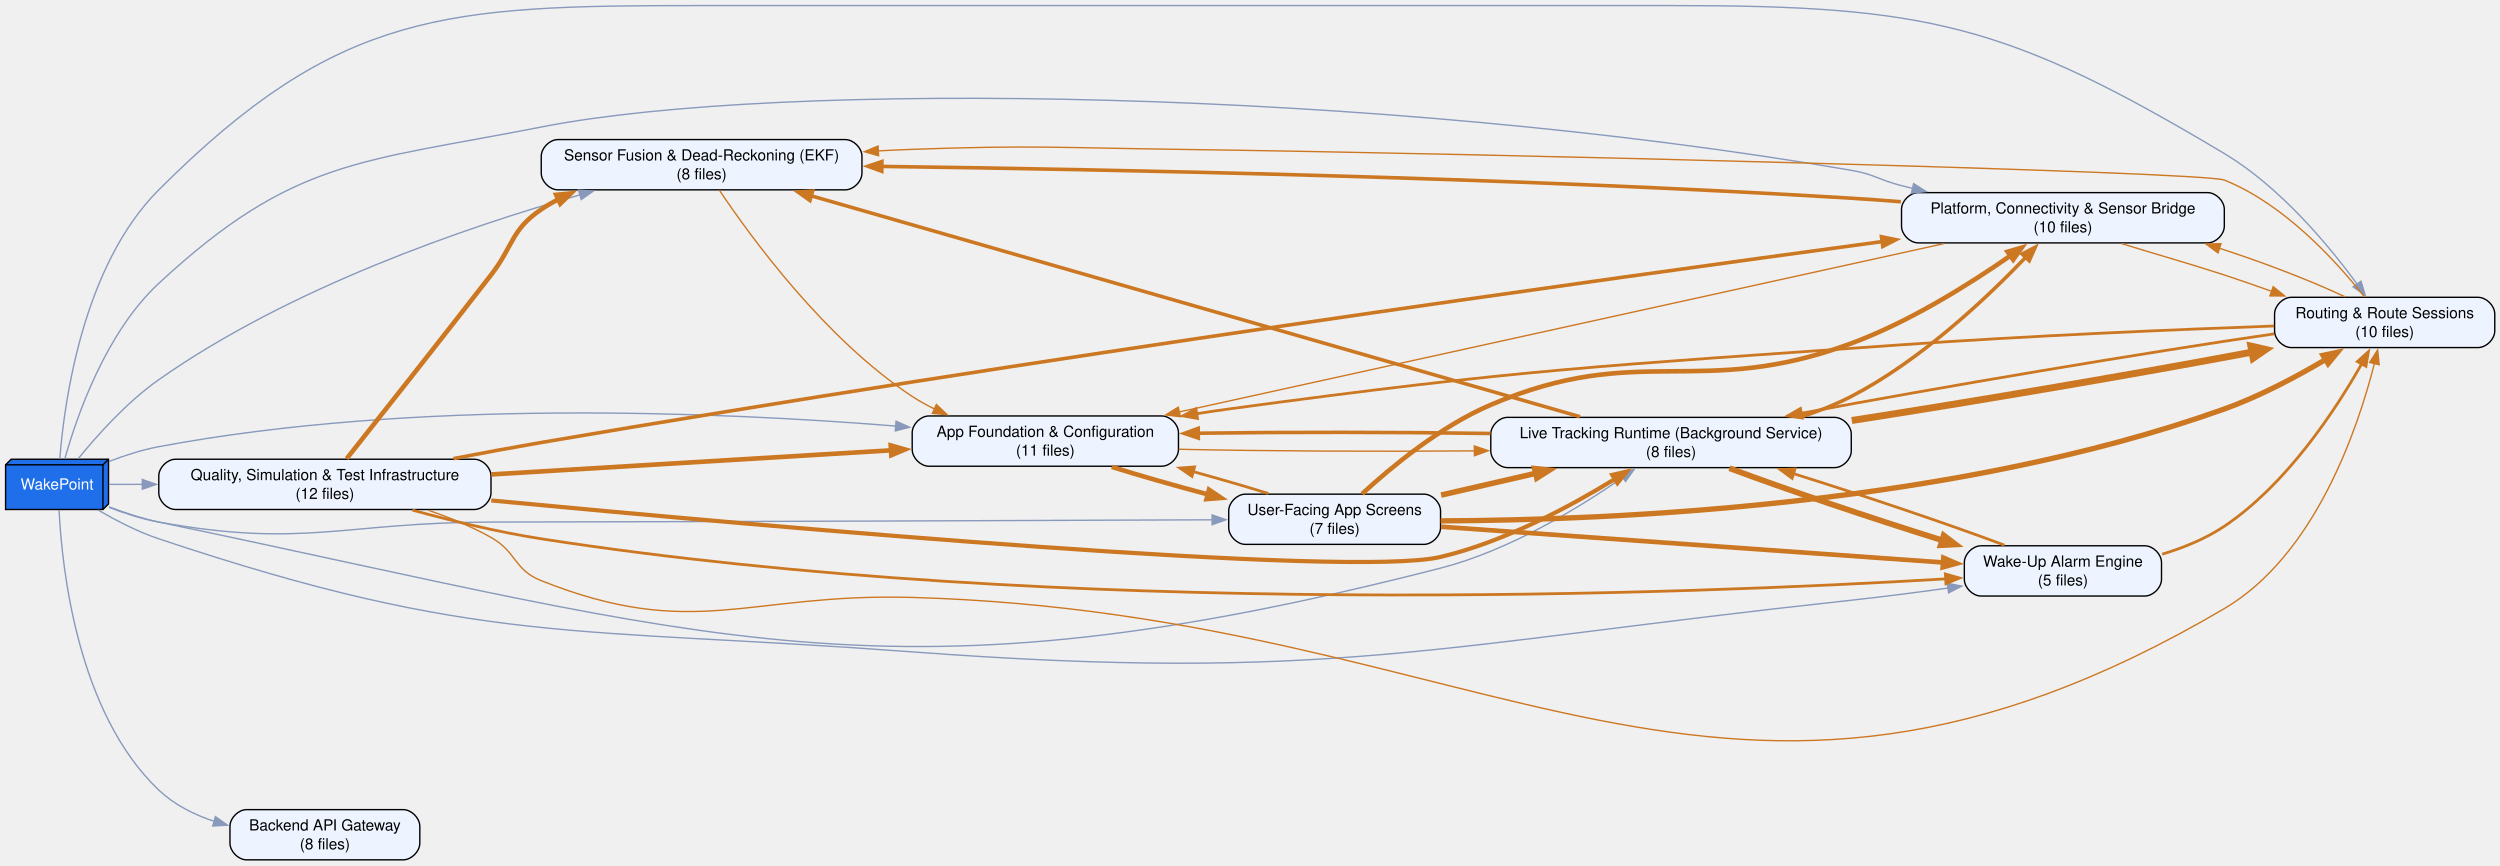
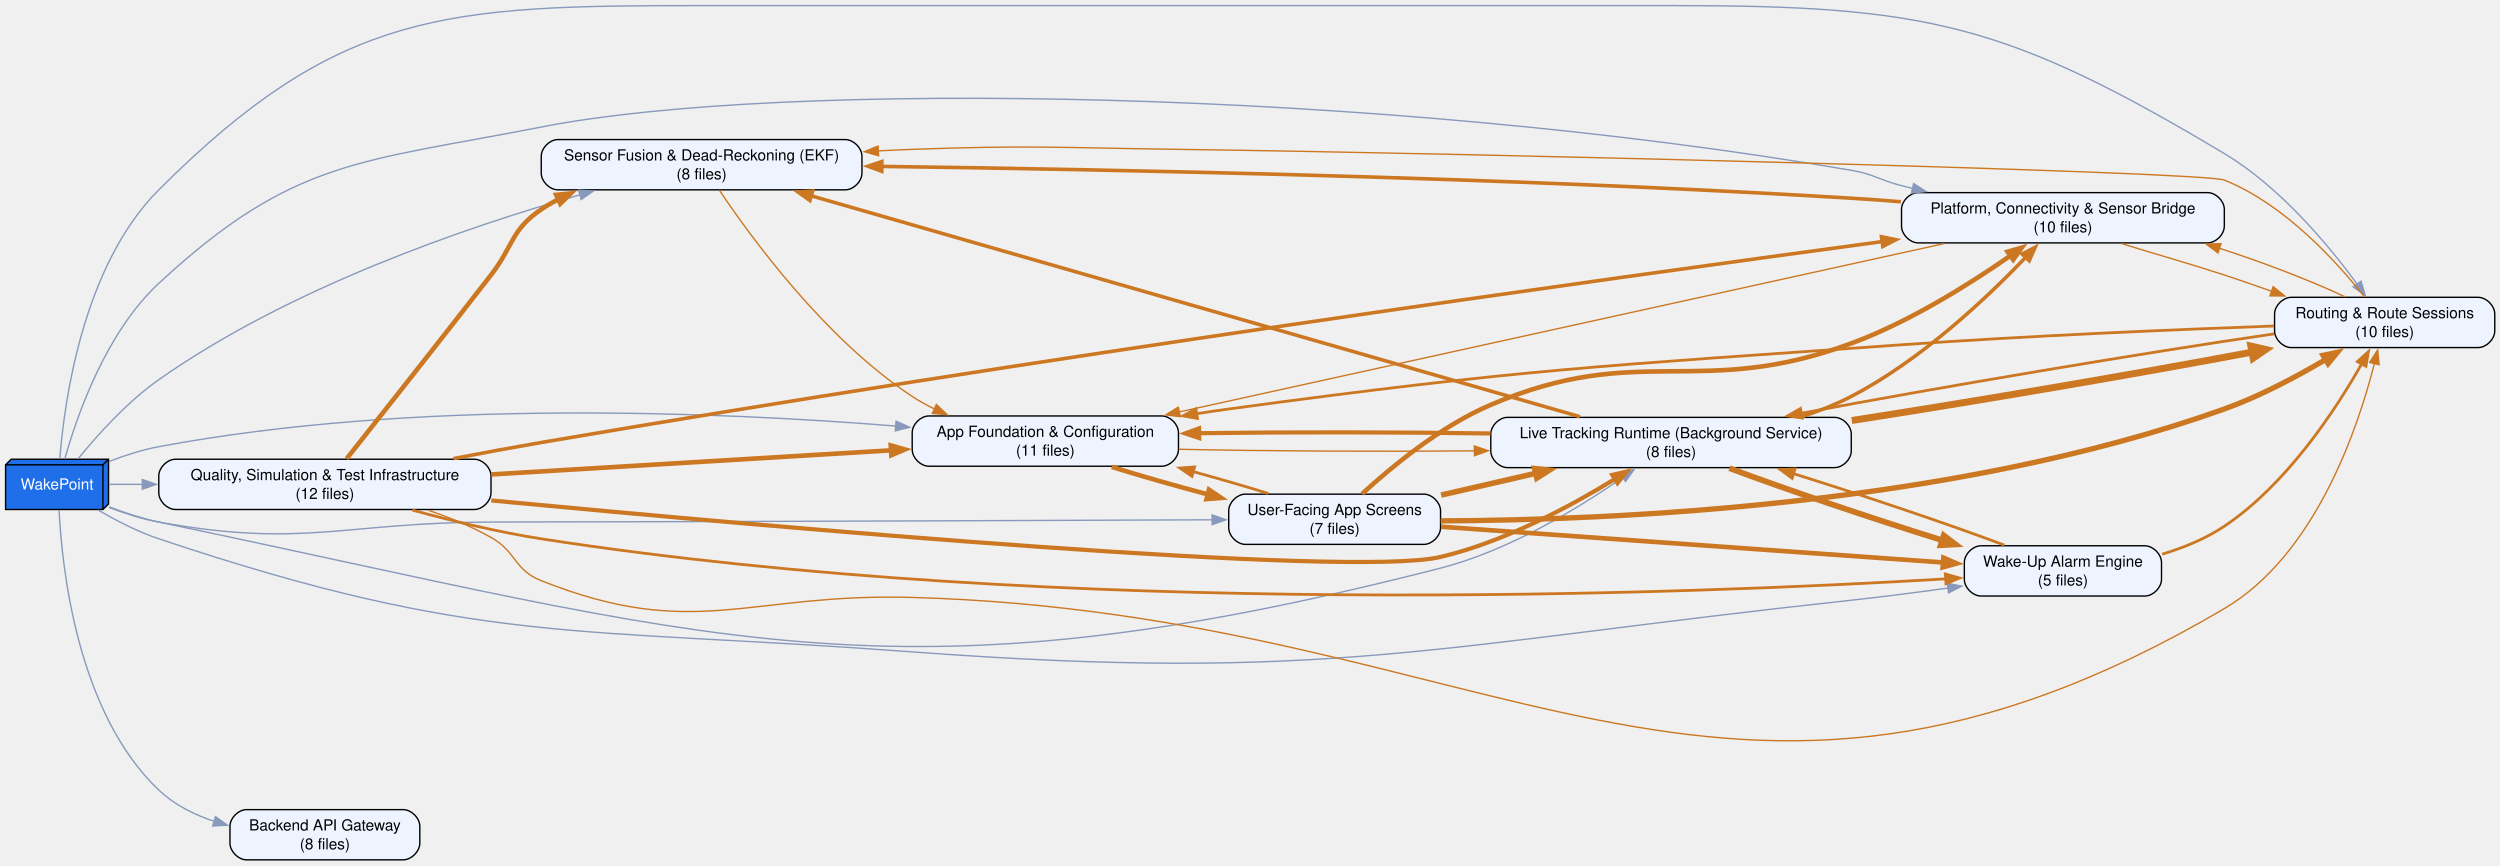
<svg xmlns="http://www.w3.org/2000/svg" width="1791pt" height="620pt" viewBox="0.00 0.00 1791.00 620.00">
  <g id="graph0" class="graph" transform="scale(1 1) rotate(0) translate(4 616)">
    <g id="node1" class="node">
      <polygon fill="#1f6feb" stroke="black" points="73.75,-287 4,-287 0,-283 0,-251 69.75,-251 73.75,-255 73.75,-287" />
      <polyline fill="none" stroke="black" points="69.75,-283 0,-283" />
      <polyline fill="none" stroke="black" points="69.75,-283 69.75,-251" />
      <polyline fill="none" stroke="black" points="69.75,-283 73.75,-287" />
      <text xml:space="preserve" text-anchor="middle" x="36.88" y="-265.3" font-family="Helvetica,sans-Serif" font-size="11.00" fill="white">WakePoint</text>
    </g>
    <g id="node2" class="node">
      <path fill="#eef4ff" stroke="black" d="M601.5,-516C601.5,-516 395.75,-516 395.75,-516 389.75,-516 383.75,-510 383.75,-504 383.75,-504 383.75,-492 383.75,-492 383.75,-486 389.75,-480 395.75,-480 395.75,-480 601.5,-480 601.5,-480 607.5,-480 613.5,-486 613.5,-492 613.5,-492 613.5,-504 613.5,-504 613.5,-510 607.5,-516 601.5,-516" />
      <text xml:space="preserve" text-anchor="middle" x="498.62" y="-501.05" font-family="Helvetica,sans-Serif" font-size="11.00">Sensor Fusion &amp; Dead-Reckoning (EKF)</text>
      <text xml:space="preserve" text-anchor="middle" x="498.62" y="-487.55" font-family="Helvetica,sans-Serif" font-size="11.00">(8 files)</text>
    </g>
    <g id="edge1" class="edge">
      <path fill="none" stroke="#8899bb" d="M51.93,-287.3C65.36,-303.82 86.88,-327.92 109.75,-344 203.34,-409.8 329.05,-453.02 411.65,-476.48" />
      <polygon fill="#8899bb" stroke="#8899bb" points="410.48,-479.79 421.05,-479.11 412.36,-473.05 410.48,-479.79" />
    </g>
    <g id="node3" class="node">
      <path fill="#eef4ff" stroke="black" d="M1310.25,-317C1310.25,-317 1076,-317 1076,-317 1070,-317 1064,-311 1064,-305 1064,-305 1064,-293 1064,-293 1064,-287 1070,-281 1076,-281 1076,-281 1310.25,-281 1310.25,-281 1316.25,-281 1322.25,-287 1322.25,-293 1322.25,-293 1322.25,-305 1322.25,-305 1322.25,-311 1316.25,-317 1310.25,-317" />
      <text xml:space="preserve" text-anchor="middle" x="1193.12" y="-302.05" font-family="Helvetica,sans-Serif" font-size="11.00">Live Tracking Runtime (Background Service)</text>
      <text xml:space="preserve" text-anchor="middle" x="1193.12" y="-288.55" font-family="Helvetica,sans-Serif" font-size="11.00">(8 files)</text>
    </g>
    <g id="edge2" class="edge">
      <path fill="none" stroke="#8899bb" d="M74.16,-252.9C85.36,-248.6 97.88,-244.48 109.75,-242 509.52,-158.63 632.4,-107.65 1028,-209 1076.93,-221.53 1126.94,-252.02 1158.69,-274.04" />
      <polygon fill="#8899bb" stroke="#8899bb" points="1156.51,-276.79 1166.7,-279.7 1160.55,-271.07 1156.51,-276.79" />
    </g>
    <g id="node4" class="node">
      <path fill="#eef4ff" stroke="black" d="M1532.5,-225C1532.5,-225 1415.25,-225 1415.25,-225 1409.25,-225 1403.25,-219 1403.25,-213 1403.25,-213 1403.25,-201 1403.25,-201 1403.25,-195 1409.25,-189 1415.25,-189 1415.25,-189 1532.5,-189 1532.5,-189 1538.5,-189 1544.5,-195 1544.5,-201 1544.5,-201 1544.5,-213 1544.5,-213 1544.5,-219 1538.5,-225 1532.5,-225" />
      <text xml:space="preserve" text-anchor="middle" x="1473.88" y="-210.05" font-family="Helvetica,sans-Serif" font-size="11.00">Wake-Up Alarm Engine</text>
      <text xml:space="preserve" text-anchor="middle" x="1473.88" y="-196.55" font-family="Helvetica,sans-Serif" font-size="11.00">(5 files)</text>
    </g>
    <g id="edge3" class="edge">
      <path fill="none" stroke="#8899bb" d="M66.2,-250.65C79.03,-243.14 94.67,-235.05 109.75,-230 339.78,-152.99 407.6,-167.05 649.5,-149 948.12,-126.72 1024.53,-153.85 1322.25,-186 1344.82,-188.44 1369.22,-191.61 1391.67,-194.74" />
      <polygon fill="#8899bb" stroke="#8899bb" points="1390.98,-198.18 1401.37,-196.11 1391.96,-191.25 1390.98,-198.18" />
    </g>
    <g id="node5" class="node">
      <path fill="#eef4ff" stroke="black" d="M1771.25,-403C1771.25,-403 1637.5,-403 1637.5,-403 1631.5,-403 1625.5,-397 1625.5,-391 1625.5,-391 1625.5,-379 1625.5,-379 1625.5,-373 1631.5,-367 1637.5,-367 1637.5,-367 1771.25,-367 1771.25,-367 1777.25,-367 1783.25,-373 1783.25,-379 1783.25,-379 1783.25,-391 1783.25,-391 1783.25,-397 1777.25,-403 1771.25,-403" />
      <text xml:space="preserve" text-anchor="middle" x="1704.38" y="-388.05" font-family="Helvetica,sans-Serif" font-size="11.00">Routing &amp; Route Sessions</text>
      <text xml:space="preserve" text-anchor="middle" x="1704.38" y="-374.55" font-family="Helvetica,sans-Serif" font-size="11.00">(10 files)</text>
    </g>
    <g id="edge4" class="edge">
      <path fill="none" stroke="#8899bb" d="M38.85,-287.32C42,-327.77 55.15,-425.42 109.75,-480 238.53,-608.74 315.53,-612 497.62,-612 497.62,-612 497.62,-612 1194.12,-612 1376.05,-612 1433.35,-599.35 1589.5,-506 1629.59,-482.03 1664.52,-439.98 1684.78,-412.31" />
      <polygon fill="#8899bb" stroke="#8899bb" points="1687.46,-414.57 1690.44,-404.4 1681.77,-410.5 1687.46,-414.57" />
    </g>
    <g id="node6" class="node">
      <path fill="#eef4ff" stroke="black" d="M1577.5,-478C1577.5,-478 1370.25,-478 1370.25,-478 1364.25,-478 1358.25,-472 1358.25,-466 1358.25,-466 1358.25,-454 1358.25,-454 1358.25,-448 1364.25,-442 1370.25,-442 1370.25,-442 1577.5,-442 1577.5,-442 1583.5,-442 1589.5,-448 1589.5,-454 1589.5,-454 1589.5,-466 1589.5,-466 1589.5,-472 1583.5,-478 1577.5,-478" />
      <text xml:space="preserve" text-anchor="middle" x="1473.88" y="-463.05" font-family="Helvetica,sans-Serif" font-size="11.00">Platform, Connectivity &amp; Sensor Bridge</text>
      <text xml:space="preserve" text-anchor="middle" x="1473.88" y="-449.55" font-family="Helvetica,sans-Serif" font-size="11.00">(10 files)</text>
    </g>
    <g id="edge5" class="edge">
      <path fill="none" stroke="#8899bb" d="M42.51,-287.48C50.97,-317.65 71.65,-377.65 109.75,-413 206.19,-502.48 254.66,-499.64 383.75,-525 555.82,-558.81 981.1,-552.61 1322.25,-494 1338.74,-491.17 1342.03,-487.1 1358.25,-483 1360.87,-482.34 1363.52,-481.69 1366.2,-481.04" />
      <polygon fill="#8899bb" stroke="#8899bb" points="1366.92,-484.47 1375.86,-478.78 1365.32,-477.65 1366.92,-484.47" />
    </g>
    <g id="node7" class="node">
      <path fill="#eef4ff" stroke="black" d="M1016,-262C1016,-262 888.25,-262 888.25,-262 882.25,-262 876.25,-256 876.25,-250 876.25,-250 876.25,-238 876.25,-238 876.25,-232 882.25,-226 888.25,-226 888.25,-226 1016,-226 1016,-226 1022,-226 1028,-232 1028,-238 1028,-238 1028,-250 1028,-250 1028,-256 1022,-262 1016,-262" />
      <text xml:space="preserve" text-anchor="middle" x="952.12" y="-247.05" font-family="Helvetica,sans-Serif" font-size="11.00">User-Facing App Screens</text>
      <text xml:space="preserve" text-anchor="middle" x="952.12" y="-233.55" font-family="Helvetica,sans-Serif" font-size="11.00">(7 files)</text>
    </g>
    <g id="edge6" class="edge">
      <path fill="none" stroke="#8899bb" d="M74.09,-252.51C85.28,-248.21 97.82,-244.17 109.75,-242 213.83,-223.1 241.97,-241.82 347.75,-242 531.75,-242.3 747.31,-243.13 864.5,-243.62" />
      <polygon fill="#8899bb" stroke="#8899bb" points="864.34,-247.12 874.36,-243.66 864.37,-240.12 864.34,-247.12" />
    </g>
    <g id="node8" class="node">
      <path fill="#eef4ff" stroke="black" d="M828.25,-318C828.25,-318 661.5,-318 661.5,-318 655.5,-318 649.5,-312 649.5,-306 649.5,-306 649.5,-294 649.5,-294 649.5,-288 655.5,-282 661.5,-282 661.5,-282 828.25,-282 828.25,-282 834.25,-282 840.25,-288 840.25,-294 840.25,-294 840.25,-306 840.25,-306 840.25,-312 834.25,-318 828.25,-318" />
      <text xml:space="preserve" text-anchor="middle" x="744.88" y="-303.05" font-family="Helvetica,sans-Serif" font-size="11.00">App Foundation &amp; Configuration</text>
      <text xml:space="preserve" text-anchor="middle" x="744.88" y="-289.55" font-family="Helvetica,sans-Serif" font-size="11.00">(11 files)</text>
    </g>
    <g id="edge7" class="edge">
      <path fill="none" stroke="#8899bb" d="M74.1,-285.41C85.3,-289.71 97.83,-293.77 109.75,-296 292.92,-330.31 511.09,-320.99 637.9,-310.75" />
      <polygon fill="#8899bb" stroke="#8899bb" points="637.95,-314.26 647.62,-309.94 637.37,-307.28 637.95,-314.26" />
    </g>
    <g id="node9" class="node">
      <path fill="#eef4ff" stroke="black" d="M284.75,-36C284.75,-36 172.75,-36 172.75,-36 166.75,-36 160.75,-30 160.75,-24 160.75,-24 160.75,-12 160.75,-12 160.75,-6 166.75,0 172.75,0 172.75,0 284.75,0 284.75,0 290.75,0 296.75,-6 296.75,-12 296.75,-12 296.75,-24 296.75,-24 296.75,-30 290.75,-36 284.75,-36" />
      <text xml:space="preserve" text-anchor="middle" x="228.75" y="-21.05" font-family="Helvetica,sans-Serif" font-size="11.00">Backend API Gateway</text>
      <text xml:space="preserve" text-anchor="middle" x="228.75" y="-7.55" font-family="Helvetica,sans-Serif" font-size="11.00">(8 files)</text>
    </g>
    <g id="edge8" class="edge">
      <path fill="none" stroke="#8899bb" d="M38.32,-250.68C40.37,-208.8 51.41,-105.37 109.75,-50 120.84,-39.48 135.03,-32.34 149.69,-27.52" />
      <polygon fill="#8899bb" stroke="#8899bb" points="150.34,-30.98 158.97,-24.83 148.39,-24.26 150.34,-30.98" />
    </g>
    <g id="node10" class="node">
      <path fill="#eef4ff" stroke="black" d="M335.75,-287C335.75,-287 121.75,-287 121.75,-287 115.75,-287 109.75,-281 109.75,-275 109.75,-275 109.75,-263 109.75,-263 109.75,-257 115.75,-251 121.75,-251 121.75,-251 335.75,-251 335.75,-251 341.75,-251 347.75,-257 347.75,-263 347.75,-263 347.75,-275 347.75,-275 347.75,-281 341.75,-287 335.75,-287" />
      <text xml:space="preserve" text-anchor="middle" x="228.75" y="-272.05" font-family="Helvetica,sans-Serif" font-size="11.00">Quality, Simulation &amp; Test Infrastructure</text>
      <text xml:space="preserve" text-anchor="middle" x="228.75" y="-258.55" font-family="Helvetica,sans-Serif" font-size="11.00">(12 files)</text>
    </g>
    <g id="edge9" class="edge">
      <path fill="none" stroke="#8899bb" d="M74.04,-269C81.37,-269 89.47,-269 98.01,-269" />
      <polygon fill="#8899bb" stroke="#8899bb" points="97.94,-272.5 107.94,-269 97.94,-265.5 97.94,-272.5" />
    </g>
    <g id="edge12" class="edge">
      <path fill="none" stroke="#cc7722" d="M511.36,-479.74C534.05,-445.85 587.21,-372.96 649.5,-332 654.56,-328.67 660,-325.66 665.62,-322.93" />
      <polygon fill="#cc7722" stroke="#cc7722" points="666.82,-326.23 674.51,-318.95 663.96,-319.84 666.82,-326.23" />
    </g>
    <g id="edge14" class="edge">
      <path fill="none" stroke="#cc7722" stroke-width="2.58" d="M1127.94,-317.44C1000.28,-354.13 714.96,-436.12 577.11,-475.73" />
      <polygon fill="#cc7722" stroke="#cc7722" stroke-width="2.58" points="576.24,-472.34 567.59,-478.47 578.17,-479.07 576.24,-472.34" />
    </g>
    <g id="edge17" class="edge">
      <path fill="none" stroke="#cc7722" stroke-width="4.17" d="M1234.96,-280.58C1274.84,-265.6 1336.75,-244.72 1387.43,-228.92" />
      <polygon fill="#cc7722" stroke="#cc7722" stroke-width="4.17" points="1388.46,-232.42 1396.94,-225.99 1386.31,-225.45 1388.46,-232.42" />
    </g>
    <g id="edge16" class="edge">
      <path fill="none" stroke="#cc7722" stroke-width="5" d="M1322.63,-314.75C1411.9,-328.59 1528.84,-348.54 1609.44,-363.76" />
      <polygon fill="#cc7722" stroke="#cc7722" stroke-width="5" points="1608.54,-368.04 1619.18,-365.62 1610.18,-359.45 1608.54,-368.04" />
    </g>
    <g id="edge15" class="edge">
      <path fill="none" stroke="#cc7722" stroke-width="2.58" d="M1286.64,-317.44C1298.95,-321.44 1311.14,-326.24 1322.25,-332 1371.91,-357.74 1419.39,-402.59 1447.34,-431.78" />
      <polygon fill="#cc7722" stroke="#cc7722" stroke-width="2.58" points="1444.64,-434.03 1454.04,-438.92 1449.75,-429.23 1444.64,-434.03" />
    </g>
    <g id="edge13" class="edge">
-       <path fill="none" stroke="#cc7722" stroke-width="2.58" d="M1063.76,-305.46C997.41,-306.47 917.32,-306.55 854.14,-305.64" />
-       <polygon fill="#cc7722" stroke="#cc7722" stroke-width="2.58" points="854.47,-302.14 844.42,-305.49 854.36,-309.14 854.47,-302.14" />
+       <path fill="none" stroke="#cc7722" stroke-width="3" d="M1063.76,-305.46C997.69,-306.46 918,-306.55 854.93,-305.65" />
+       <polygon fill="#cc7722" stroke="#cc7722" stroke-width="3" points="855.11,-302.15 845.05,-305.5 855,-309.15 855.11,-302.15" />
    </g>
    <g id="edge36" class="edge">
      <path fill="none" stroke="#cc7722" stroke-width="2" d="M1431.96,-225.45C1392.38,-240.32 1331.12,-260.99 1280.69,-276.73" />
      <polygon fill="#cc7722" stroke="#cc7722" stroke-width="2" points="1279.87,-273.32 1271.35,-279.62 1281.94,-280.01 1279.87,-273.32" />
    </g>
    <g id="edge37" class="edge">
      <path fill="none" stroke="#cc7722" stroke-width="2" d="M1544.94,-218.98C1560.44,-223.64 1576.2,-230.09 1589.5,-239 1634.21,-268.96 1669.15,-322.19 1687.97,-355.43" />
      <polygon fill="#cc7722" stroke="#cc7722" stroke-width="2" points="1684.82,-356.96 1692.71,-364.04 1690.96,-353.59 1684.82,-356.96" />
    </g>
    <g id="edge28" class="edge">
      <path fill="none" stroke="#cc7722" d="M1690,-403.16C1670.86,-427.48 1633.12,-469.56 1589.5,-487 1574.5,-493 1056.95,-506.12 840.25,-509 755.48,-510.13 734.22,-512.1 649.5,-509 641.52,-508.71 633.31,-508.33 625.04,-507.89" />
      <polygon fill="#cc7722" stroke="#cc7722" points="625.42,-504.4 615.24,-507.33 625.03,-511.39 625.42,-504.4" />
    </g>
    <g id="edge29" class="edge">
      <path fill="none" stroke="#cc7722" stroke-width="2" d="M1625.2,-376.83C1533.97,-363.61 1383.3,-338.26 1286.41,-319.93" />
      <polygon fill="#cc7722" stroke="#cc7722" stroke-width="2" points="1287.15,-316.5 1276.67,-318.07 1285.84,-323.38 1287.15,-316.5" />
    </g>
    <g id="edge30" class="edge">
      <path fill="none" stroke="#cc7722" d="M1676.01,-403.34C1653.09,-414.24 1619.42,-427.2 1589.5,-437 1588.32,-437.39 1587.14,-437.77 1585.94,-438.16" />
      <polygon fill="#cc7722" stroke="#cc7722" points="1584.99,-434.79 1576.5,-441.13 1587.09,-441.46 1584.99,-434.79" />
    </g>
    <g id="edge27" class="edge">
      <path fill="none" stroke="#cc7722" stroke-width="2" d="M1625.18,-382.46C1555.19,-379.93 1449.79,-375.49 1358.25,-369 1143.59,-353.79 1089.49,-351.94 876.25,-323 868.72,-321.98 860.96,-320.84 853.15,-319.62" />
      <polygon fill="#cc7722" stroke="#cc7722" stroke-width="2" points="853.86,-316.19 843.43,-318.07 852.76,-323.1 853.86,-316.19" />
    </g>
    <g id="edge19" class="edge">
      <path fill="none" stroke="#cc7722" stroke-width="2.58" d="M1357.8,-471.45C1345.8,-472.42 1333.78,-473.3 1322.25,-474 1076.8,-488.97 789.57,-494.66 627.67,-496.78" />
      <polygon fill="#cc7722" stroke="#cc7722" stroke-width="2.58" points="627.7,-493.28 617.74,-496.91 627.79,-500.28 627.7,-493.28" />
    </g>
    <g id="edge20" class="edge">
      <path fill="none" stroke="#cc7722" d="M1515.72,-441.55C1537.72,-434.67 1565.25,-426.95 1589.5,-419 1600.53,-415.38 1612.08,-411.34 1623.4,-407.31" />
      <polygon fill="#cc7722" stroke="#cc7722" points="1624.5,-410.63 1632.74,-403.97 1622.15,-404.04 1624.5,-410.63" />
    </g>
    <g id="edge18" class="edge">
      <path fill="none" stroke="#cc7722" d="M1388.87,-441.51C1252.43,-411.48 983.55,-352.31 840.54,-320.83" />
      <polygon fill="#cc7722" stroke="#cc7722" points="841.62,-317.49 831.1,-318.76 840.12,-324.33 841.62,-317.49" />
    </g>
    <g id="edge32" class="edge">
      <path fill="none" stroke="#cc7722" stroke-width="4" d="M1028.42,-261.33C1049.99,-266.29 1073.79,-271.77 1096.41,-276.97" />
      <polygon fill="#cc7722" stroke="#cc7722" stroke-width="4" points="1095.41,-280.33 1105.94,-279.17 1096.98,-273.51 1095.41,-280.33" />
    </g>
    <g id="edge35" class="edge">
      <path fill="none" stroke="#cc7722" stroke-width="3.32" d="M1028.42,-238.64C1123.96,-231.84 1288.27,-220.14 1388.1,-213.03" />
      <polygon fill="#cc7722" stroke="#cc7722" stroke-width="3.32" points="1388.21,-216.54 1397.94,-212.33 1387.72,-209.55 1388.21,-216.54" />
    </g>
    <g id="edge34" class="edge">
      <path fill="none" stroke="#cc7722" stroke-width="3.81" d="M1028.07,-242.85C1149.6,-243.26 1395.58,-253.62 1589.5,-323 1614.76,-332.04 1641.19,-346.1 1662.22,-358.55" />
      <polygon fill="#cc7722" stroke="#cc7722" stroke-width="3.81" points="1660.22,-361.43 1670.58,-363.63 1663.85,-355.45 1660.22,-361.43" />
    </g>
    <g id="edge33" class="edge">
      <path fill="none" stroke="#cc7722" stroke-width="3.32" d="M971.8,-262.2C992.53,-281.29 1027.88,-310.61 1064,-326 1171.11,-371.64 1213.02,-329.67 1322.25,-370 1363.95,-385.39 1407.04,-412.48 1436.4,-432.92" />
      <polygon fill="#cc7722" stroke="#cc7722" stroke-width="3.32" points="1434.2,-435.66 1444.38,-438.59 1438.26,-429.95 1434.2,-435.66" />
    </g>
    <g id="edge31" class="edge">
      <path fill="none" stroke="#cc7722" stroke-width="2" d="M904.64,-262.44C888.49,-267.48 869.65,-272.95 850.72,-278.14" />
      <polygon fill="#cc7722" stroke="#cc7722" stroke-width="2" points="849.95,-274.72 841.21,-280.71 851.78,-281.48 849.95,-274.72" />
    </g>
    <g id="edge10" class="edge">
      <path fill="none" stroke="#cc7722" d="M840.51,-294.15C902.07,-292.81 983.42,-292.4 1052.37,-293" />
      <polygon fill="#cc7722" stroke="#cc7722" points="1052.22,-296.5 1062.25,-293.1 1052.28,-289.5 1052.22,-296.5" />
    </g>
    <g id="edge11" class="edge">
      <path fill="none" stroke="#cc7722" stroke-width="3.32" d="M792.45,-281.53C812.92,-275.14 837.68,-268.07 861.49,-261.75" />
      <polygon fill="#cc7722" stroke="#cc7722" stroke-width="3.32" points="862.1,-265.21 870.89,-259.3 860.33,-258.44 862.1,-265.21" />
    </g>
    <g id="edge22" class="edge">
      <path fill="none" stroke="#cc7722" stroke-width="3.32" d="M244.36,-287.41C266.73,-315.65 310.77,-371.36 347.75,-419 363.88,-439.79 361.97,-451.24 383.75,-466 387.7,-468.68 391.88,-471.13 396.2,-473.39" />
      <polygon fill="#cc7722" stroke="#cc7722" stroke-width="3.32" points="394.43,-476.42 404.98,-477.44 397.37,-470.07 394.43,-476.42" />
    </g>
    <g id="edge23" class="edge">
      <path fill="none" stroke="#cc7722" stroke-width="3" d="M347.95,-257.47C554.11,-237.93 963.71,-201.83 1028,-217 1073.71,-227.78 1121.2,-253.34 1153.27,-273.08" />
      <polygon fill="#cc7722" stroke="#cc7722" stroke-width="3" points="1151.01,-275.8 1161.34,-278.17 1154.74,-269.87 1151.01,-275.8" />
    </g>
    <g id="edge26" class="edge">
      <path fill="none" stroke="#cc7722" stroke-width="2" d="M291.4,-250.57C319.34,-242.94 352.95,-234.78 383.75,-230 755.42,-172.27 1206.91,-190.36 1389.9,-201.3" />
      <polygon fill="#cc7722" stroke="#cc7722" stroke-width="2" points="1389.66,-204.79 1399.85,-201.91 1390.08,-197.81 1389.66,-204.79" />
    </g>
    <g id="edge25" class="edge">
      <path fill="none" stroke="#cc7722" d="M302.81,-250.5C318.14,-245.25 333.86,-238.79 347.75,-231 366.16,-220.67 364.13,-207.79 383.75,-200 493.63,-156.36 531.32,-191.33 649.5,-188 1067.13,-176.22 1229.42,31.88 1589.5,-180 1654.68,-218.35 1685.23,-308.98 1697.08,-355.83" />
      <polygon fill="#cc7722" stroke="#cc7722" points="1693.61,-356.36 1699.35,-365.27 1700.42,-354.73 1693.61,-356.36" />
    </g>
    <g id="edge24" class="edge">
      <path fill="none" stroke="#cc7722" stroke-width="2.58" d="M320.83,-287.46C341.48,-291.44 363.35,-295.51 383.75,-299 729.98,-358.28 1140.39,-415.42 1344.4,-442.94" />
      <polygon fill="#cc7722" stroke="#cc7722" stroke-width="2.58" points="1343.89,-446.4 1354.26,-444.27 1344.82,-439.47 1343.89,-446.4" />
    </g>
    <g id="edge21" class="edge">
      <path fill="none" stroke="#cc7722" stroke-width="3.32" d="M348.02,-276.13C434.31,-281.33 550.4,-288.33 634.54,-293.41" />
      <polygon fill="#cc7722" stroke="#cc7722" stroke-width="3.32" points="634.12,-296.89 644.32,-294 634.54,-289.9 634.12,-296.89" />
    </g>
  </g>
</svg>
